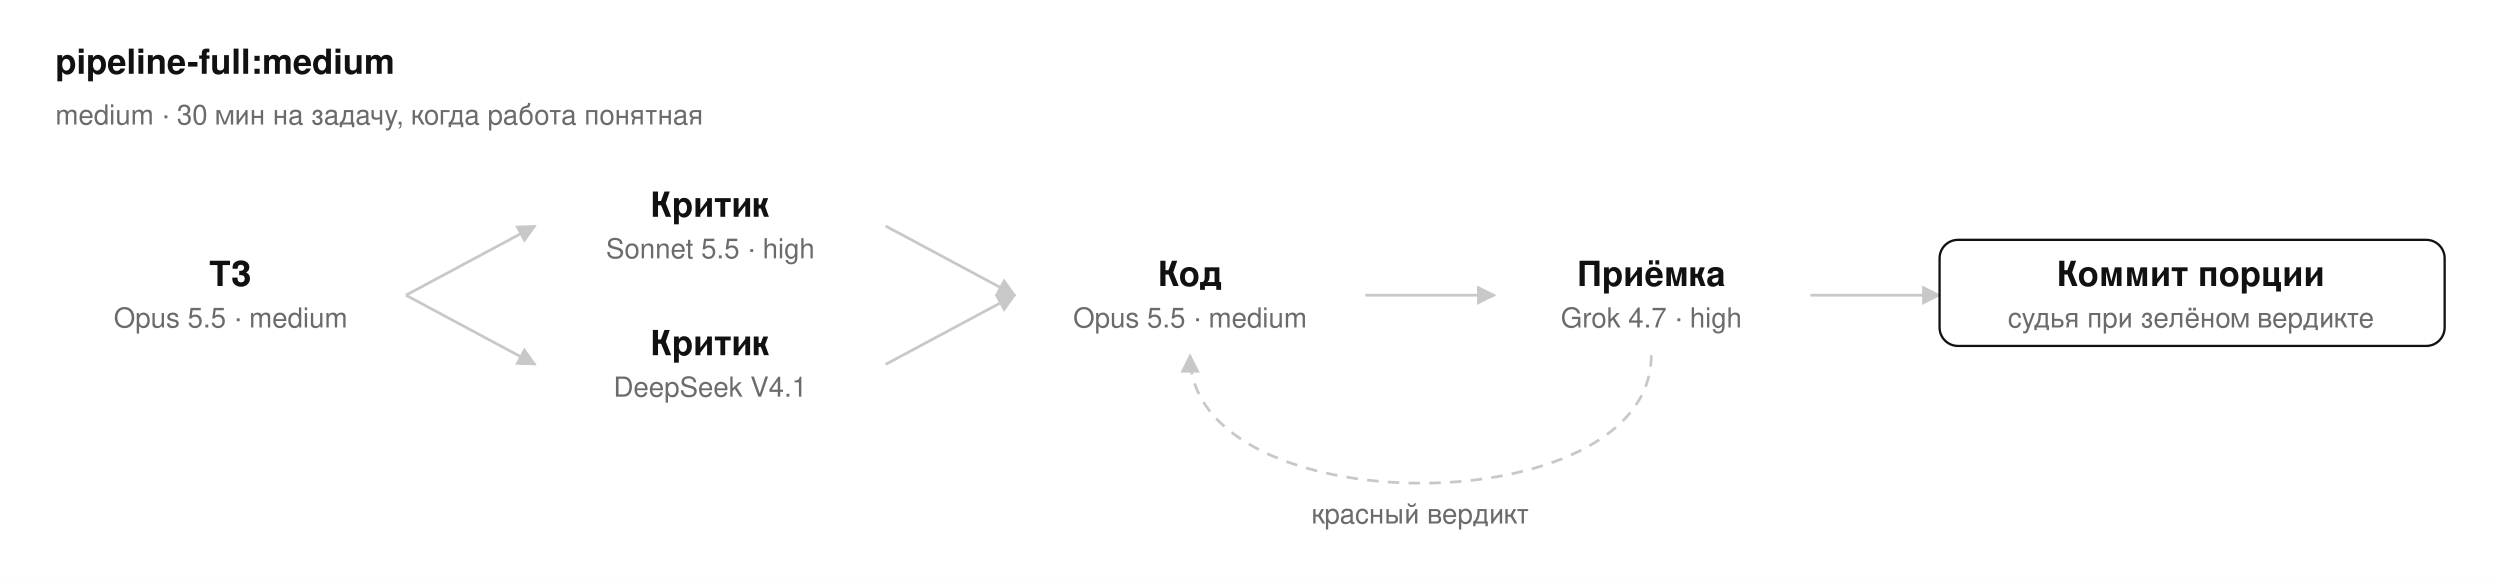
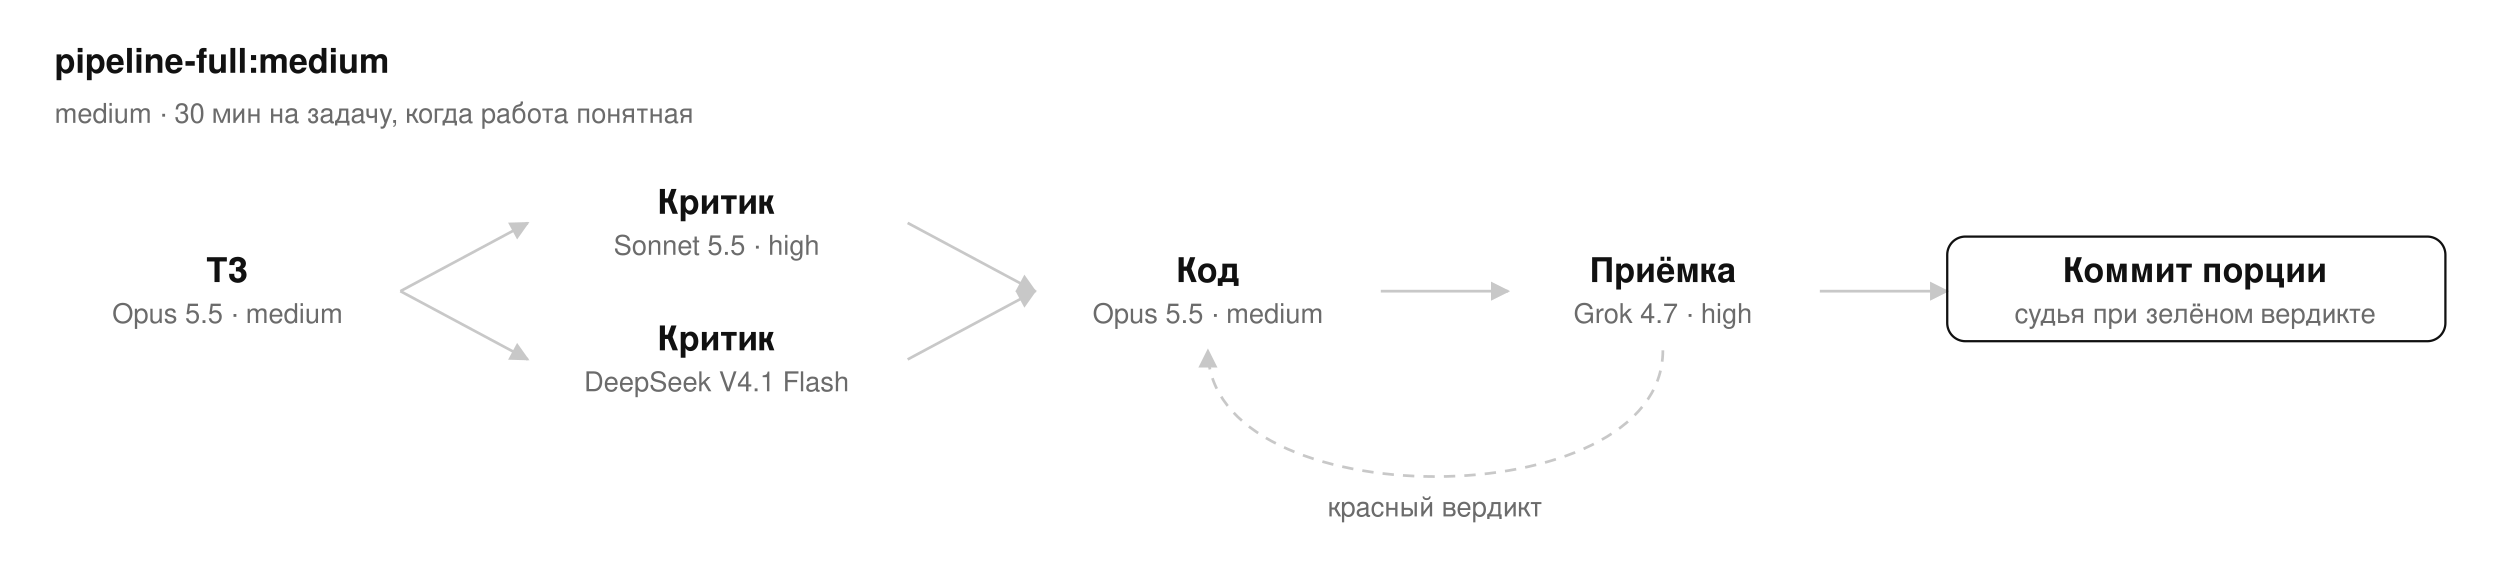
- <svg xmlns="http://www.w3.org/2000/svg" width="1084" height="251" viewBox="0 0 1084 251" font-family="-apple-system, 'Segoe UI', Helvetica, Arial, sans-serif">
+ <svg xmlns="http://www.w3.org/2000/svg" width="1099" height="251" viewBox="0 0 1099 251" font-family="-apple-system, 'Segoe UI', Helvetica, Arial, sans-serif">
  <defs>
    <marker id="arrow" viewBox="0 0 10 10" refX="9" refY="5" markerWidth="7" markerHeight="7" orient="auto-start-reverse">
      <path d="M0 0L10 5L0 10z" fill="#c8c8c8" />
    </marker>
  </defs>
  <rect width="100%" height="100%" fill="#fff" />
  <text x="24" y="32" text-anchor="start" font-size="15" font-weight="700" fill="#111">pipeline-full:medium</text>
  <text x="24" y="54" text-anchor="start" font-size="12" fill="#6b6b6b">medium · 30 мин на задачу, когда работа понятная</text>
  <line x1="176" y1="128" x2="232" y2="98" stroke="#c8c8c8" stroke-width="1.2" marker-end="url(#arrow)" />
  <line x1="176" y1="128" x2="232" y2="158" stroke="#c8c8c8" stroke-width="1.2" marker-end="url(#arrow)" />
-   <line x1="384" y1="98" x2="440" y2="128" stroke="#c8c8c8" stroke-width="1.2" marker-end="url(#arrow)" />
-   <line x1="384" y1="158" x2="440" y2="128" stroke="#c8c8c8" stroke-width="1.2" marker-end="url(#arrow)" />
-   <line x1="592" y1="128" x2="648" y2="128" stroke="#c8c8c8" stroke-width="1.2" marker-end="url(#arrow)" />
-   <line x1="785" y1="128" x2="841" y2="128" stroke="#c8c8c8" stroke-width="1.2" marker-end="url(#arrow)" />
+   <line x1="399" y1="98" x2="455" y2="128" stroke="#c8c8c8" stroke-width="1.2" marker-end="url(#arrow)" />
+   <line x1="399" y1="158" x2="455" y2="128" stroke="#c8c8c8" stroke-width="1.2" marker-end="url(#arrow)" />
+   <line x1="607" y1="128" x2="663" y2="128" stroke="#c8c8c8" stroke-width="1.2" marker-end="url(#arrow)" />
+   <line x1="800" y1="128" x2="856" y2="128" stroke="#c8c8c8" stroke-width="1.2" marker-end="url(#arrow)" />
  <text x="100" y="124" text-anchor="middle" font-size="15" font-weight="700" fill="#111">ТЗ</text>
  <text x="100" y="142" text-anchor="middle" font-size="12" fill="#6b6b6b">Opus 5.5 · medium</text>
-   <text x="308" y="94" text-anchor="middle" font-size="15" font-weight="700" fill="#111">Критик</text>
-   <text x="308" y="112" text-anchor="middle" font-size="12" fill="#6b6b6b">Sonnet 5.5 · high</text>
-   <text x="308" y="154" text-anchor="middle" font-size="15" font-weight="700" fill="#111">Критик</text>
-   <text x="308" y="172" text-anchor="middle" font-size="12" fill="#6b6b6b">DeepSeek V4.1</text>
-   <text x="516" y="124" text-anchor="middle" font-size="15" font-weight="700" fill="#111">Код</text>
-   <text x="516" y="142" text-anchor="middle" font-size="12" fill="#6b6b6b">Opus 5.5 · medium</text>
-   <text x="716" y="124" text-anchor="middle" font-size="15" font-weight="700" fill="#111">Приёмка</text>
-   <text x="716" y="142" text-anchor="middle" font-size="12" fill="#6b6b6b">Grok 4.7 · high</text>
-   <rect x="841" y="104" width="219" height="46" rx="8" fill="none" stroke="#111" stroke-width="1" />
-   <text x="950" y="124" text-anchor="middle" font-size="15" font-weight="700" fill="#111">Коммит порции</text>
-   <text x="950" y="142" text-anchor="middle" font-size="12" fill="#6b6b6b">судья при зелёном вердикте</text>
-   <path d="M716 154 C716 228 516 228 516 154" fill="none" stroke="#c8c8c8" stroke-width="1.2" stroke-dasharray="5 4" marker-end="url(#arrow)" />
-   <text x="616" y="227" text-anchor="middle" font-size="12" fill="#6b6b6b">красный вердикт</text>
+   <text x="315" y="94" text-anchor="middle" font-size="15" font-weight="700" fill="#111">Критик</text>
+   <text x="315" y="112" text-anchor="middle" font-size="12" fill="#6b6b6b">Sonnet 5.5 · high</text>
+   <text x="315" y="154" text-anchor="middle" font-size="15" font-weight="700" fill="#111">Критик</text>
+   <text x="315" y="172" text-anchor="middle" font-size="12" fill="#6b6b6b">DeepSeek V4.1 Flash</text>
+   <text x="531" y="124" text-anchor="middle" font-size="15" font-weight="700" fill="#111">Код</text>
+   <text x="531" y="142" text-anchor="middle" font-size="12" fill="#6b6b6b">Opus 5.5 · medium</text>
+   <text x="731" y="124" text-anchor="middle" font-size="15" font-weight="700" fill="#111">Приёмка</text>
+   <text x="731" y="142" text-anchor="middle" font-size="12" fill="#6b6b6b">Grok 4.7 · high</text>
+   <rect x="856" y="104" width="219" height="46" rx="8" fill="none" stroke="#111" stroke-width="1" />
+   <text x="965" y="124" text-anchor="middle" font-size="15" font-weight="700" fill="#111">Коммит порции</text>
+   <text x="965" y="142" text-anchor="middle" font-size="12" fill="#6b6b6b">судья при зелёном вердикте</text>
+   <path d="M731 154 C731 228 531 228 531 154" fill="none" stroke="#c8c8c8" stroke-width="1.2" stroke-dasharray="5 4" marker-end="url(#arrow)" />
+   <text x="631" y="227" text-anchor="middle" font-size="12" fill="#6b6b6b">красный вердикт</text>
</svg>
